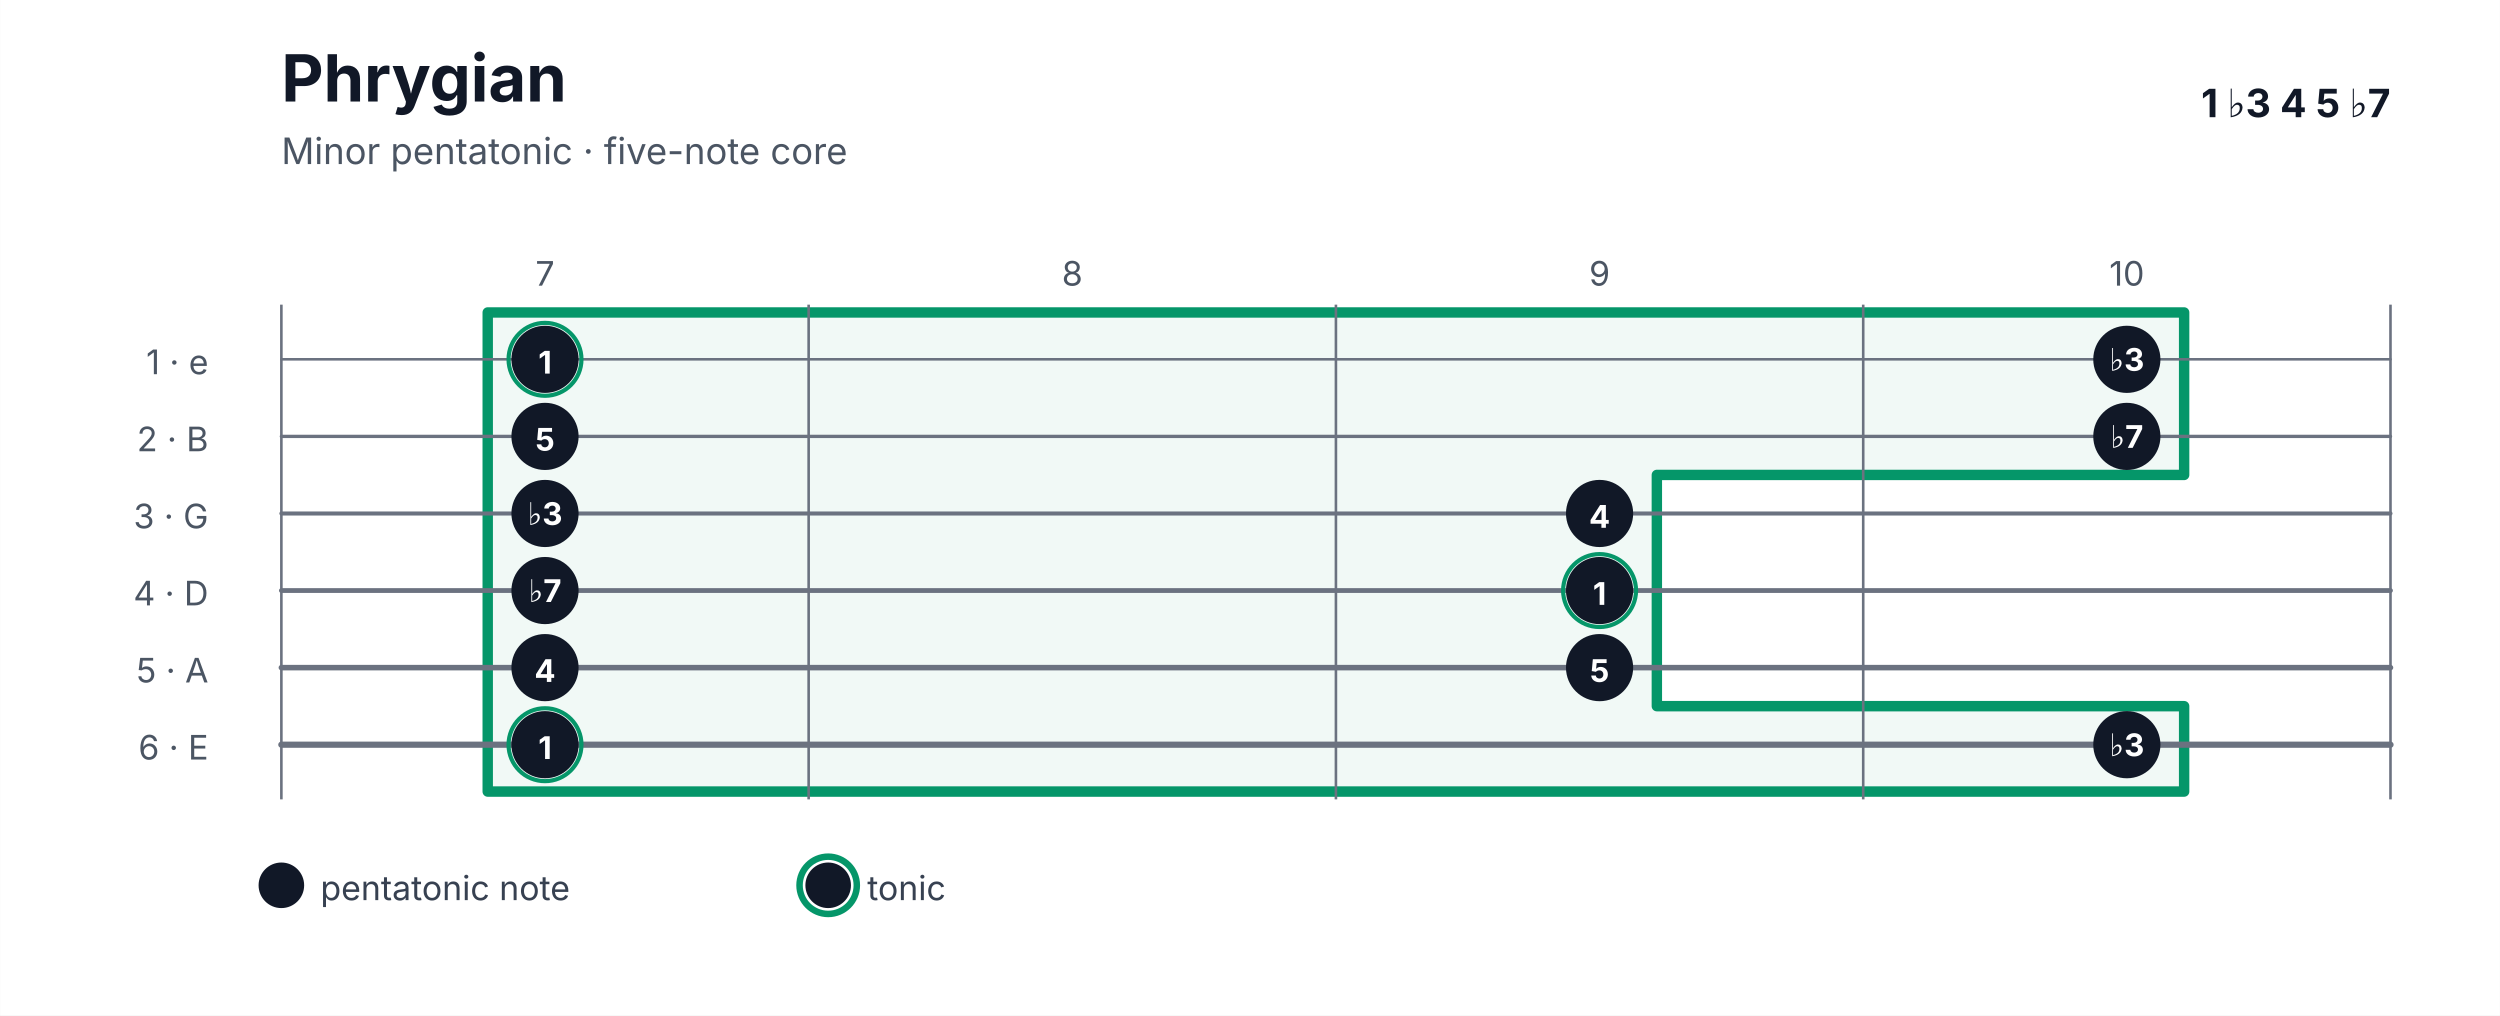
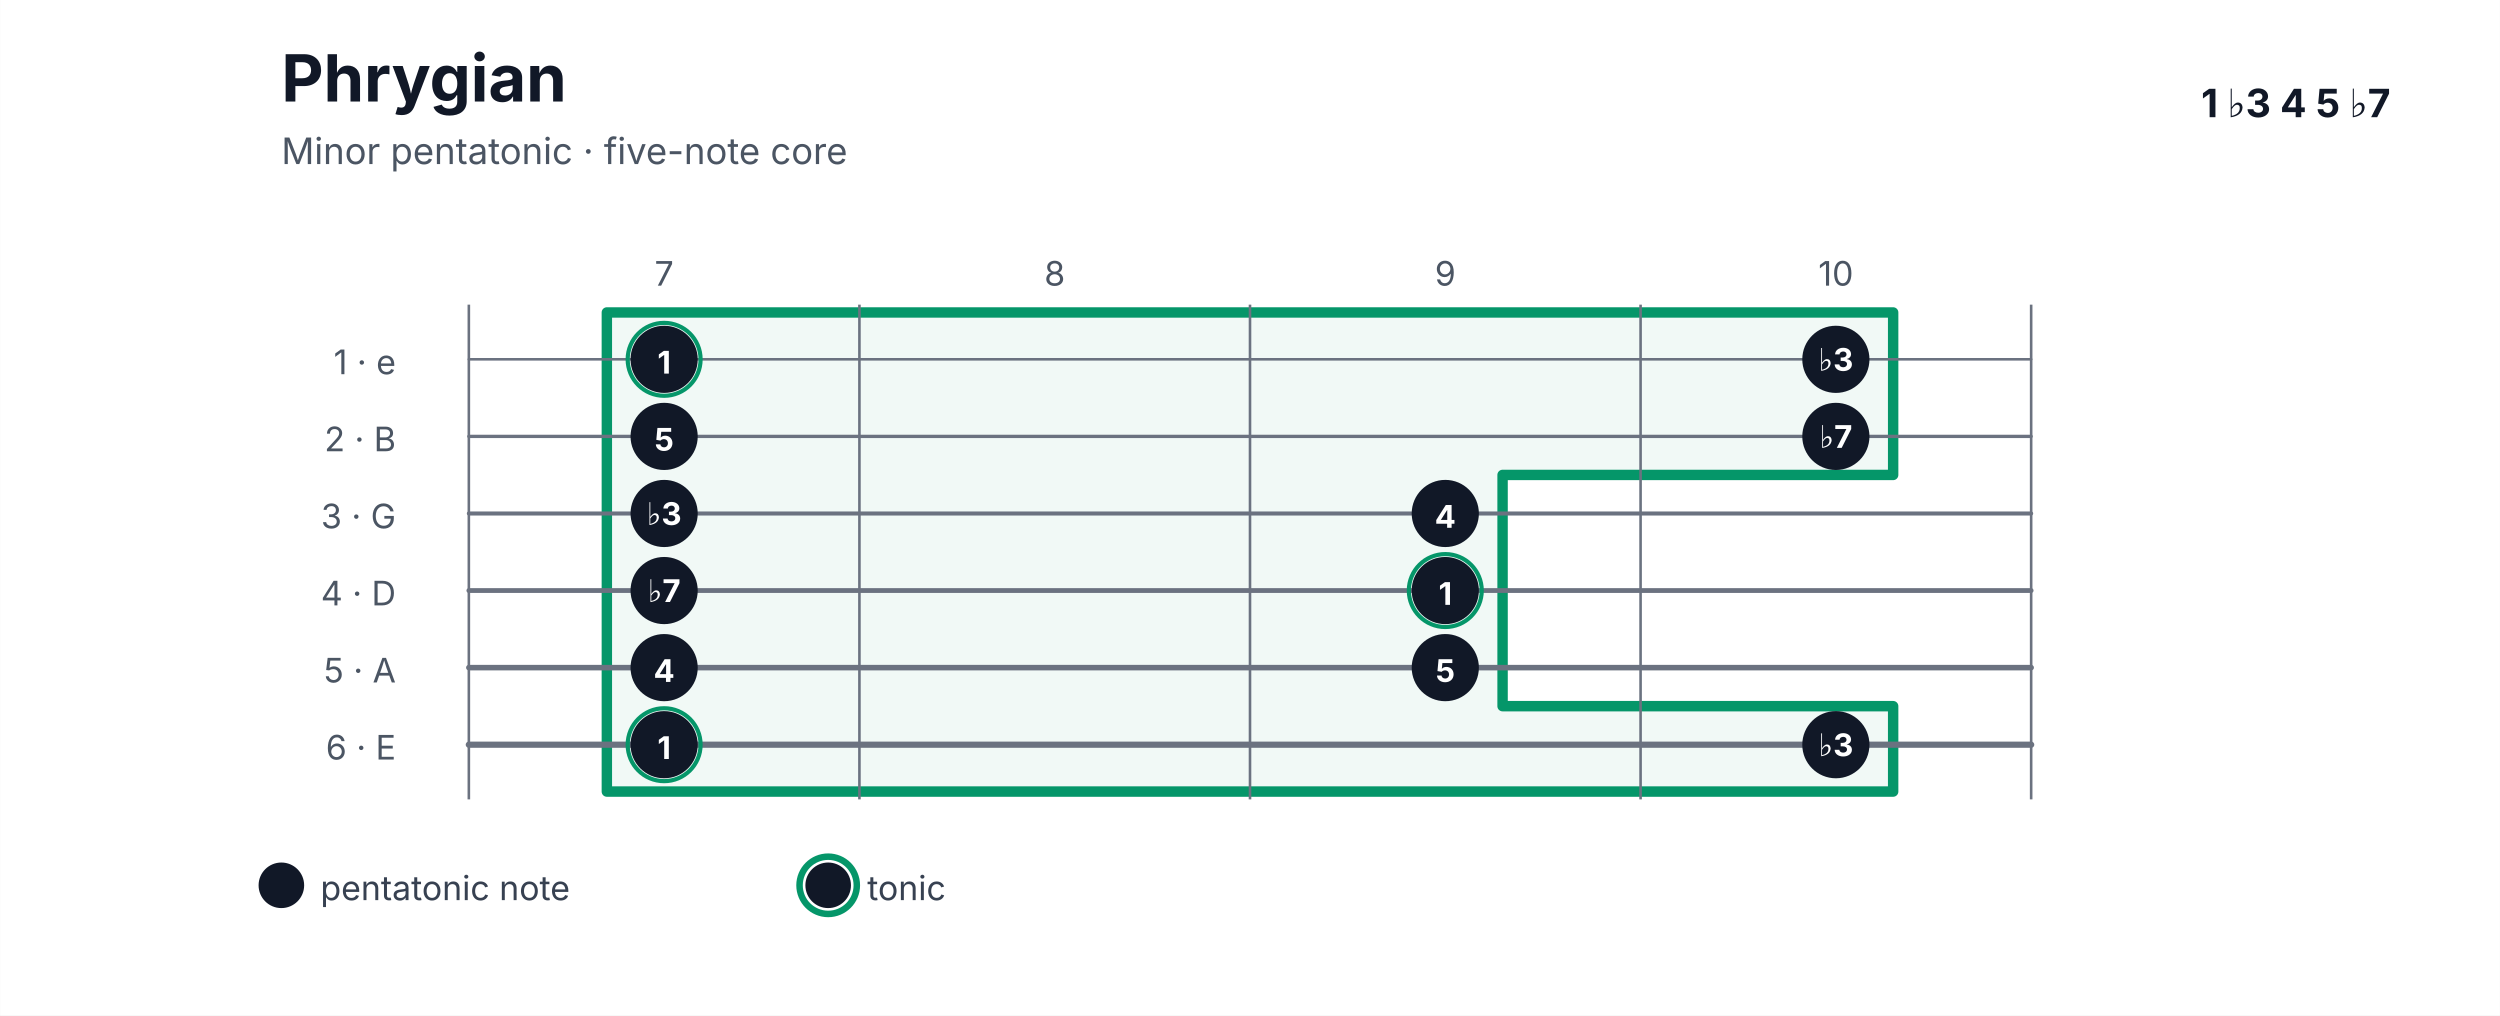
- <svg xmlns="http://www.w3.org/2000/svg" width="10in" height="4.062in" viewBox="0 0 960 390" role="img" aria-labelledby="b-phrygian-pentatonic-title b-phrygian-pentatonic-desc" data-mode-id="b-phrygian" data-view="pentatonic" data-overlay="none">
+ <svg xmlns="http://www.w3.org/2000/svg" width="10in" height="4.062in" viewBox="0 0 960 390" role="img" aria-labelledby="b-phrygian-pentatonic-title b-phrygian-pentatonic-desc" data-mode-id="b-phrygian" data-view="pentatonic" data-overlay="none" data-fret-spacing="compact">
  <style>
        svg{background:#fff;color:#111827;font-family:Inter,Segoe UI,Arial,sans-serif;text-rendering:geometricPrecision}
        text{fill:#111827}
        .diagram-title{font-size:25px;font-weight:700}.subtitle{font-size:14px;fill:#4b5563}.formula{font-size:15px;font-weight:650;text-anchor:end}
        .fret,.string{stroke:#6b7280;vector-effect:non-scaling-stroke}.fret{stroke-width:1px}.string{stroke-linecap:round}
        .fret-label,.string-label{font-size:13px;fill:#4b5563;text-anchor:middle;dominant-baseline:middle}
        .string-label{text-anchor:end}.position-outline{fill-opacity:.055;stroke-width:4;stroke-linejoin:round;vector-effect:non-scaling-stroke}
        .marker-disc{stroke:#111827;stroke-width:1.8;vector-effect:non-scaling-stroke}.core .marker-disc,.equal .marker-disc{fill:#111827}.optional .marker-disc{fill:#fff}
        .marker-label{font-size:12px;font-weight:700;text-anchor:middle;dominant-baseline:middle;pointer-events:none}.core .marker-label,.equal .marker-label{fill:#fff}.optional .marker-label{fill:#111827}
        .overlay-highlight .marker-disc{stroke:#b45309;stroke-width:4}
        .tonic-ring{fill:none;stroke-width:1.6;vector-effect:non-scaling-stroke}
        .legend-core,.legend-equal{fill:#111827;stroke:#111827;stroke-width:1.5}.legend-optional{fill:#fff;stroke:#111827;stroke-width:1.8}.legend-tonic{fill:none;stroke-width:2.5}.legend-overlay{fill:#111827;stroke:#b45309;stroke-width:4}
        .legend-text{font-size:13px;fill:#374151;dominant-baseline:middle}.overlay-caption{font-size:13px;font-weight:650;fill:#92400e}
      </style>
  <rect width="960" height="390" fill="#fff" />
  <text class="diagram-title" x="108" y="39">Phrygian</text>
  <text class="subtitle" x="108" y="63">Minor pentatonic · five-note core</text>
  <text class="formula" x="918" y="45">1  ♭3  4  5  ♭7</text>
-   <path class="position-outline" style="fill:#059669;stroke:#059669" d="M 187.25 120 L 838.75 120 L 838.75 152.8 L 838.75 152.8 L 838.75 182.4 L 636.25 182.4 L 636.25 212 L 636.25 212 L 636.25 241.6 L 636.25 241.6 L 636.25 271.2 L 838.75 271.2 L 838.75 304 L 187.25 304 L 187.25 271.2 L 187.25 271.2 L 187.25 241.6 L 187.25 241.6 L 187.25 212 L 187.25 212 L 187.25 182.4 L 187.25 182.4 L 187.25 152.8 L 187.25 152.8 Z" />
-   <line class="fret" x1="108" y1="117" x2="108" y2="307" />
-   <line class="fret" x1="310.5" y1="117" x2="310.5" y2="307" />
-   <line class="fret" x1="513" y1="117" x2="513" y2="307" />
-   <line class="fret" x1="715.5" y1="117" x2="715.5" y2="307" />
-   <line class="fret" x1="918" y1="117" x2="918" y2="307" />
-   <line class="string" style="stroke-width:1.00px" x1="108" y1="138" x2="918" y2="138" />
-   <text class="string-label" x="80" y="139">1 · e</text>
-   <line class="string" style="stroke-width:1.28px" x1="108" y1="167.6" x2="918" y2="167.6" />
-   <text class="string-label" x="80" y="168.6">2 · B</text>
-   <line class="string" style="stroke-width:1.56px" x1="108" y1="197.2" x2="918" y2="197.2" />
-   <text class="string-label" x="80" y="198.2">3 · G</text>
-   <line class="string" style="stroke-width:1.84px" x1="108" y1="226.8" x2="918" y2="226.8" />
-   <text class="string-label" x="80" y="227.8">4 · D</text>
-   <line class="string" style="stroke-width:2.12px" x1="108" y1="256.4" x2="918" y2="256.4" />
-   <text class="string-label" x="80" y="257.4">5 · A</text>
-   <line class="string" style="stroke-width:2.40px" x1="108" y1="286" x2="918" y2="286" />
-   <text class="string-label" x="80" y="287">6 · E</text>
-   <text class="fret-label" x="209.25" y="105">7</text>
-   <text class="fret-label" x="411.75" y="105">8</text>
-   <text class="fret-label" x="614.25" y="105">9</text>
-   <text class="fret-label" x="816.75" y="105">10</text>
-   <g class="marker core tonic" transform="translate(209.25 138)">
+   <path class="position-outline" style="fill:#059669;stroke:#059669" d="M 233 120 L 727 120 L 727 152.8 L 727 152.8 L 727 182.4 L 577 182.4 L 577 212 L 577 212 L 577 241.6 L 577 241.6 L 577 271.2 L 727 271.2 L 727 304 L 233 304 L 233 271.2 L 233 271.2 L 233 241.6 L 233 241.6 L 233 212 L 233 212 L 233 182.4 L 233 182.4 L 233 152.8 L 233 152.8 Z" />
+   <line class="fret" x1="180" y1="117" x2="180" y2="307" />
+   <line class="fret" x1="330" y1="117" x2="330" y2="307" />
+   <line class="fret" x1="480" y1="117" x2="480" y2="307" />
+   <line class="fret" x1="630" y1="117" x2="630" y2="307" />
+   <line class="fret" x1="780" y1="117" x2="780" y2="307" />
+   <line class="string" style="stroke-width:1.00px" x1="180" y1="138" x2="780" y2="138" />
+   <text class="string-label" x="152" y="139">1 · e</text>
+   <line class="string" style="stroke-width:1.28px" x1="180" y1="167.6" x2="780" y2="167.6" />
+   <text class="string-label" x="152" y="168.6">2 · B</text>
+   <line class="string" style="stroke-width:1.56px" x1="180" y1="197.2" x2="780" y2="197.2" />
+   <text class="string-label" x="152" y="198.2">3 · G</text>
+   <line class="string" style="stroke-width:1.84px" x1="180" y1="226.8" x2="780" y2="226.8" />
+   <text class="string-label" x="152" y="227.8">4 · D</text>
+   <line class="string" style="stroke-width:2.12px" x1="180" y1="256.4" x2="780" y2="256.4" />
+   <text class="string-label" x="152" y="257.4">5 · A</text>
+   <line class="string" style="stroke-width:2.40px" x1="180" y1="286" x2="780" y2="286" />
+   <text class="string-label" x="152" y="287">6 · E</text>
+   <text class="fret-label" x="255" y="105">7</text>
+   <text class="fret-label" x="405" y="105">8</text>
+   <text class="fret-label" x="555" y="105">9</text>
+   <text class="fret-label" x="705" y="105">10</text>
+   <g class="marker core tonic" transform="translate(255 138)">
    <circle class="tonic-ring" style="stroke:#059669" r="14" />
    <circle class="marker-disc" r="12" />
    <text class="marker-label" x="0" y="1">1</text>
  </g>
-   <g class="marker core" transform="translate(816.75 138)">
+   <g class="marker core" transform="translate(705 138)">
    <circle class="marker-disc" r="12" />
    <text class="marker-label" x="0" y="1">♭3</text>
  </g>
-   <g class="marker core" transform="translate(209.25 167.6)">
+   <g class="marker core" transform="translate(255 167.6)">
    <circle class="marker-disc" r="12" />
    <text class="marker-label" x="0" y="1">5</text>
  </g>
-   <g class="marker core" transform="translate(816.75 167.6)">
+   <g class="marker core" transform="translate(705 167.6)">
    <circle class="marker-disc" r="12" />
    <text class="marker-label" x="0" y="1">♭7</text>
  </g>
-   <g class="marker core" transform="translate(209.25 197.2)">
+   <g class="marker core" transform="translate(255 197.2)">
    <circle class="marker-disc" r="12" />
    <text class="marker-label" x="0" y="1">♭3</text>
  </g>
-   <g class="marker core" transform="translate(614.25 197.2)">
+   <g class="marker core" transform="translate(555 197.2)">
    <circle class="marker-disc" r="12" />
    <text class="marker-label" x="0" y="1">4</text>
  </g>
-   <g class="marker core" transform="translate(209.25 226.8)">
+   <g class="marker core" transform="translate(255 226.8)">
    <circle class="marker-disc" r="12" />
    <text class="marker-label" x="0" y="1">♭7</text>
  </g>
-   <g class="marker core tonic" transform="translate(614.25 226.8)">
+   <g class="marker core tonic" transform="translate(555 226.8)">
    <circle class="tonic-ring" style="stroke:#059669" r="14" />
    <circle class="marker-disc" r="12" />
    <text class="marker-label" x="0" y="1">1</text>
  </g>
-   <g class="marker core" transform="translate(209.25 256.4)">
+   <g class="marker core" transform="translate(255 256.4)">
    <circle class="marker-disc" r="12" />
    <text class="marker-label" x="0" y="1">4</text>
  </g>
-   <g class="marker core" transform="translate(614.25 256.4)">
+   <g class="marker core" transform="translate(555 256.4)">
    <circle class="marker-disc" r="12" />
    <text class="marker-label" x="0" y="1">5</text>
  </g>
-   <g class="marker core tonic" transform="translate(209.25 286)">
+   <g class="marker core tonic" transform="translate(255 286)">
    <circle class="tonic-ring" style="stroke:#059669" r="14" />
    <circle class="marker-disc" r="12" />
    <text class="marker-label" x="0" y="1">1</text>
  </g>
-   <g class="marker core" transform="translate(816.75 286)">
+   <g class="marker core" transform="translate(705 286)">
    <circle class="marker-disc" r="12" />
    <text class="marker-label" x="0" y="1">♭3</text>
  </g>
  <g transform="translate(108 340)">
    <g transform="translate(0 0)">
      <circle class="legend-core" cx="0" cy="0" r="8" />
      <text class="legend-text" x="15" y="1">pentatonic note</text>
    </g>
    <g transform="translate(210 0)">
      <circle class="legend-tonic" style="stroke:#059669" cx="0" cy="0" r="11" />
      <circle class="legend-core" cx="0" cy="0" r="8" />
      <text class="legend-text" x="15" y="1">tonic</text>
    </g>
  </g>
</svg>
